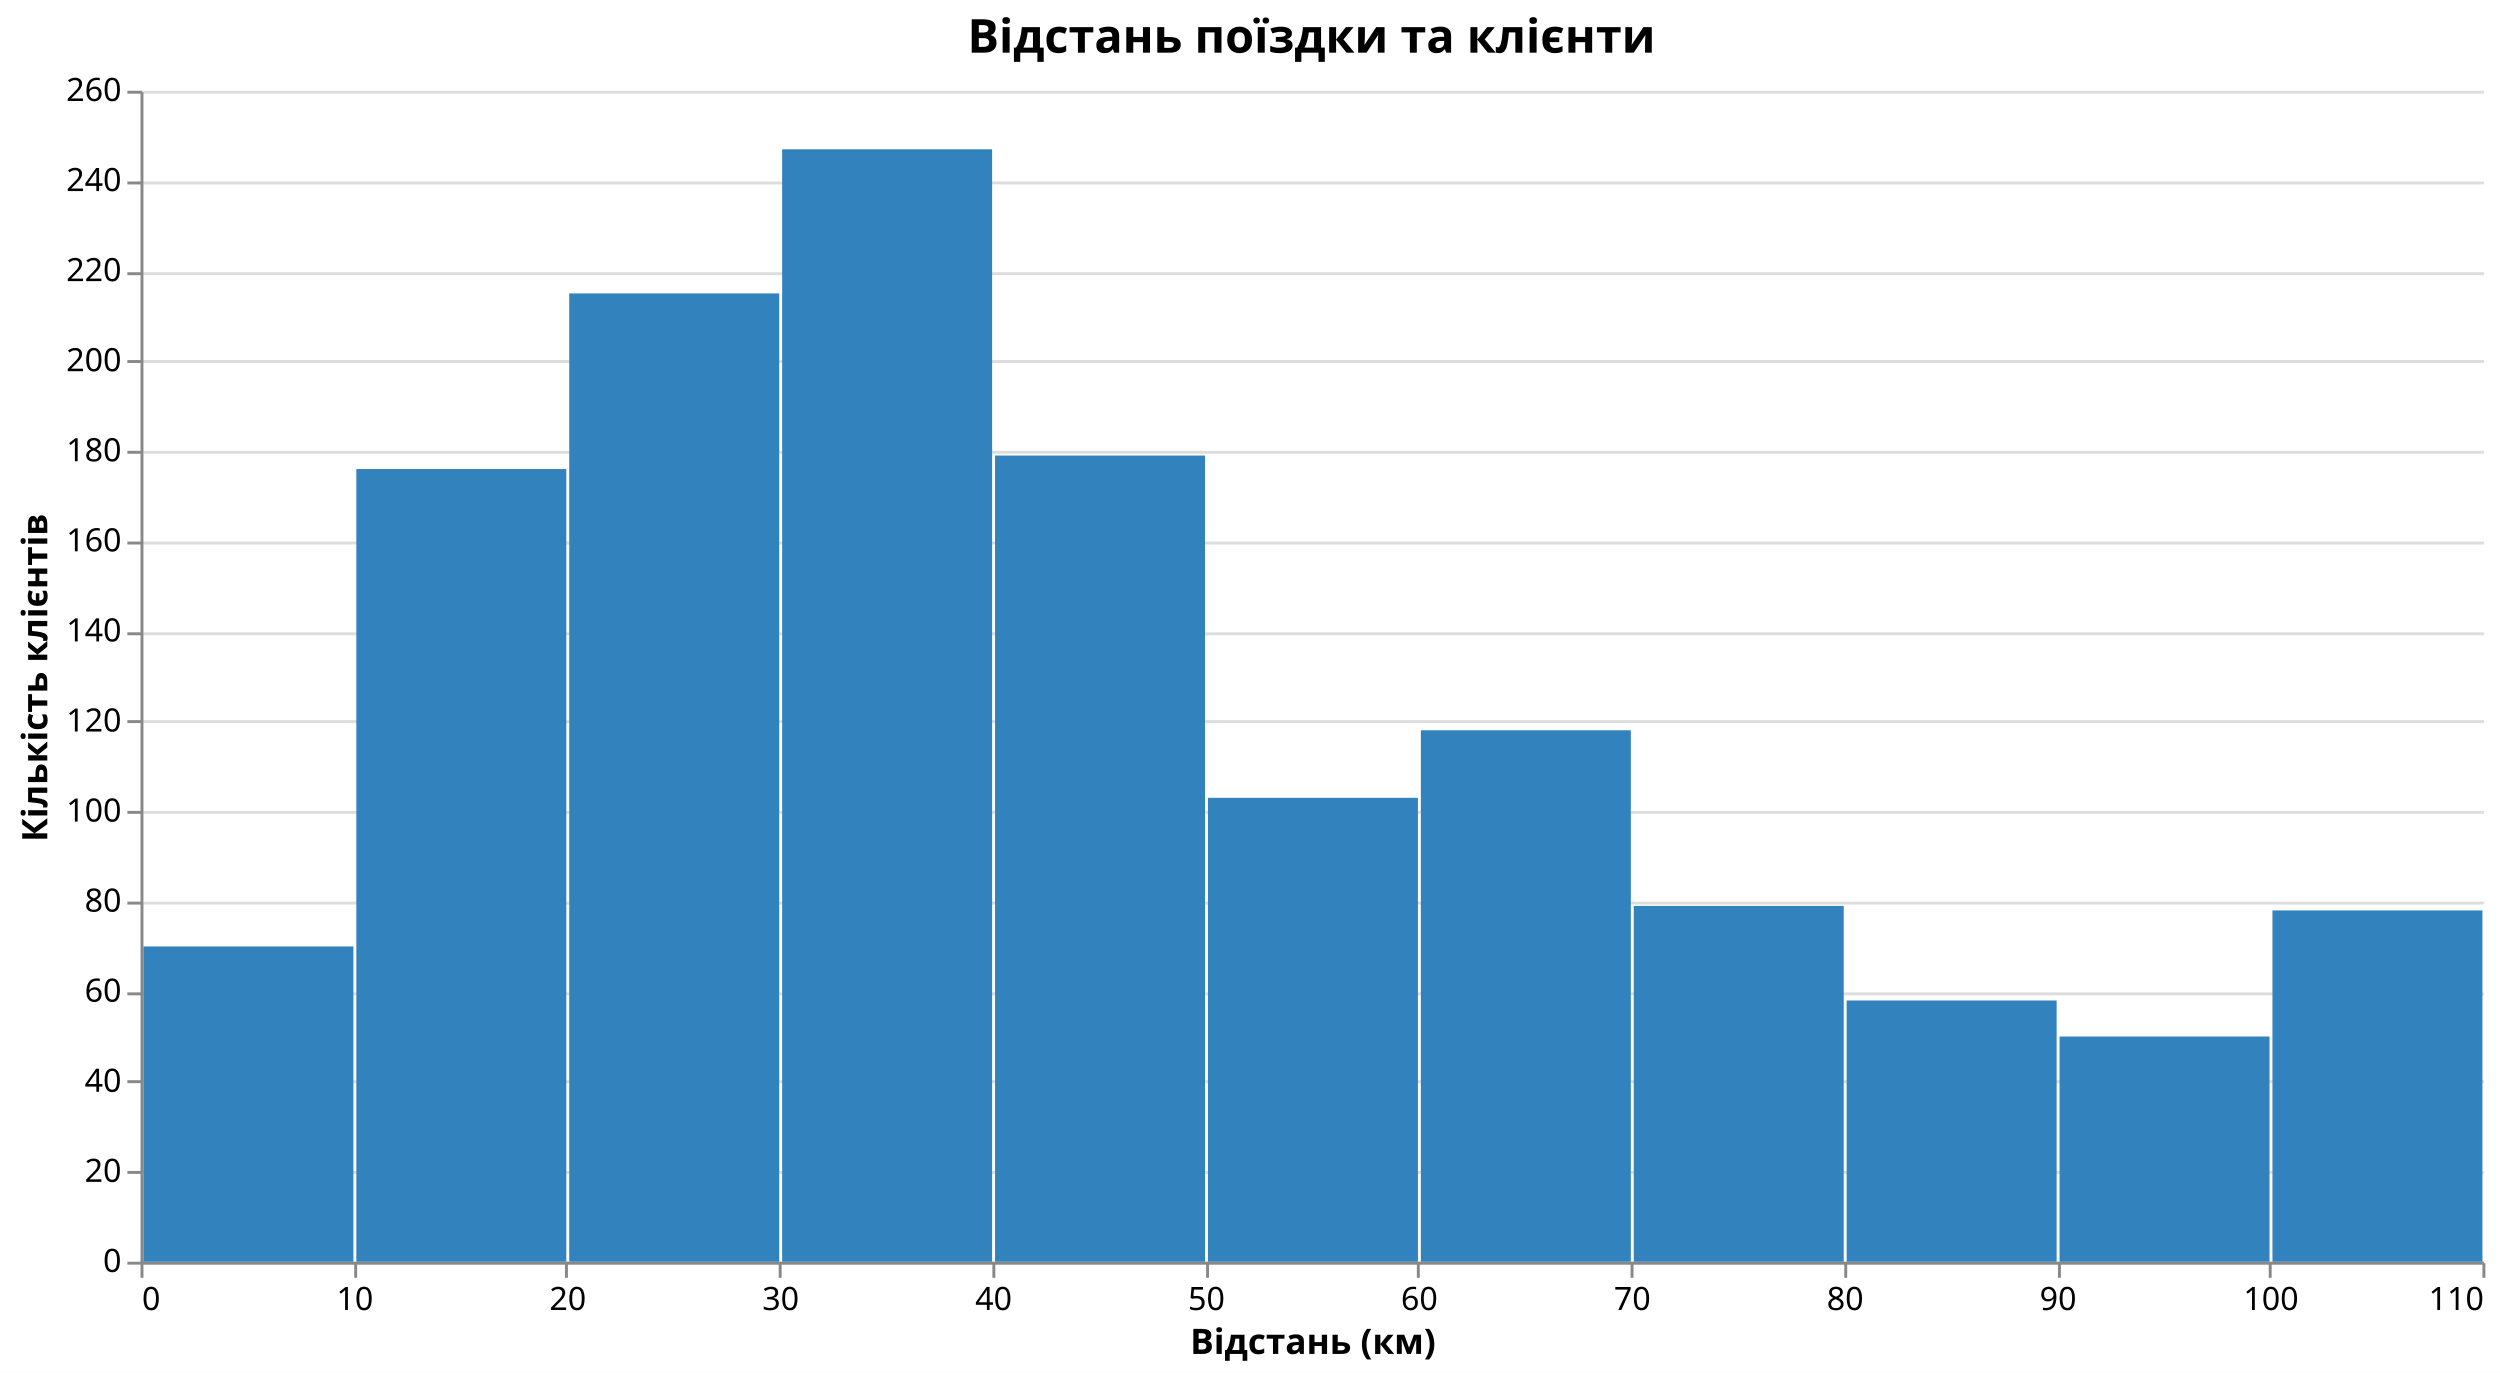
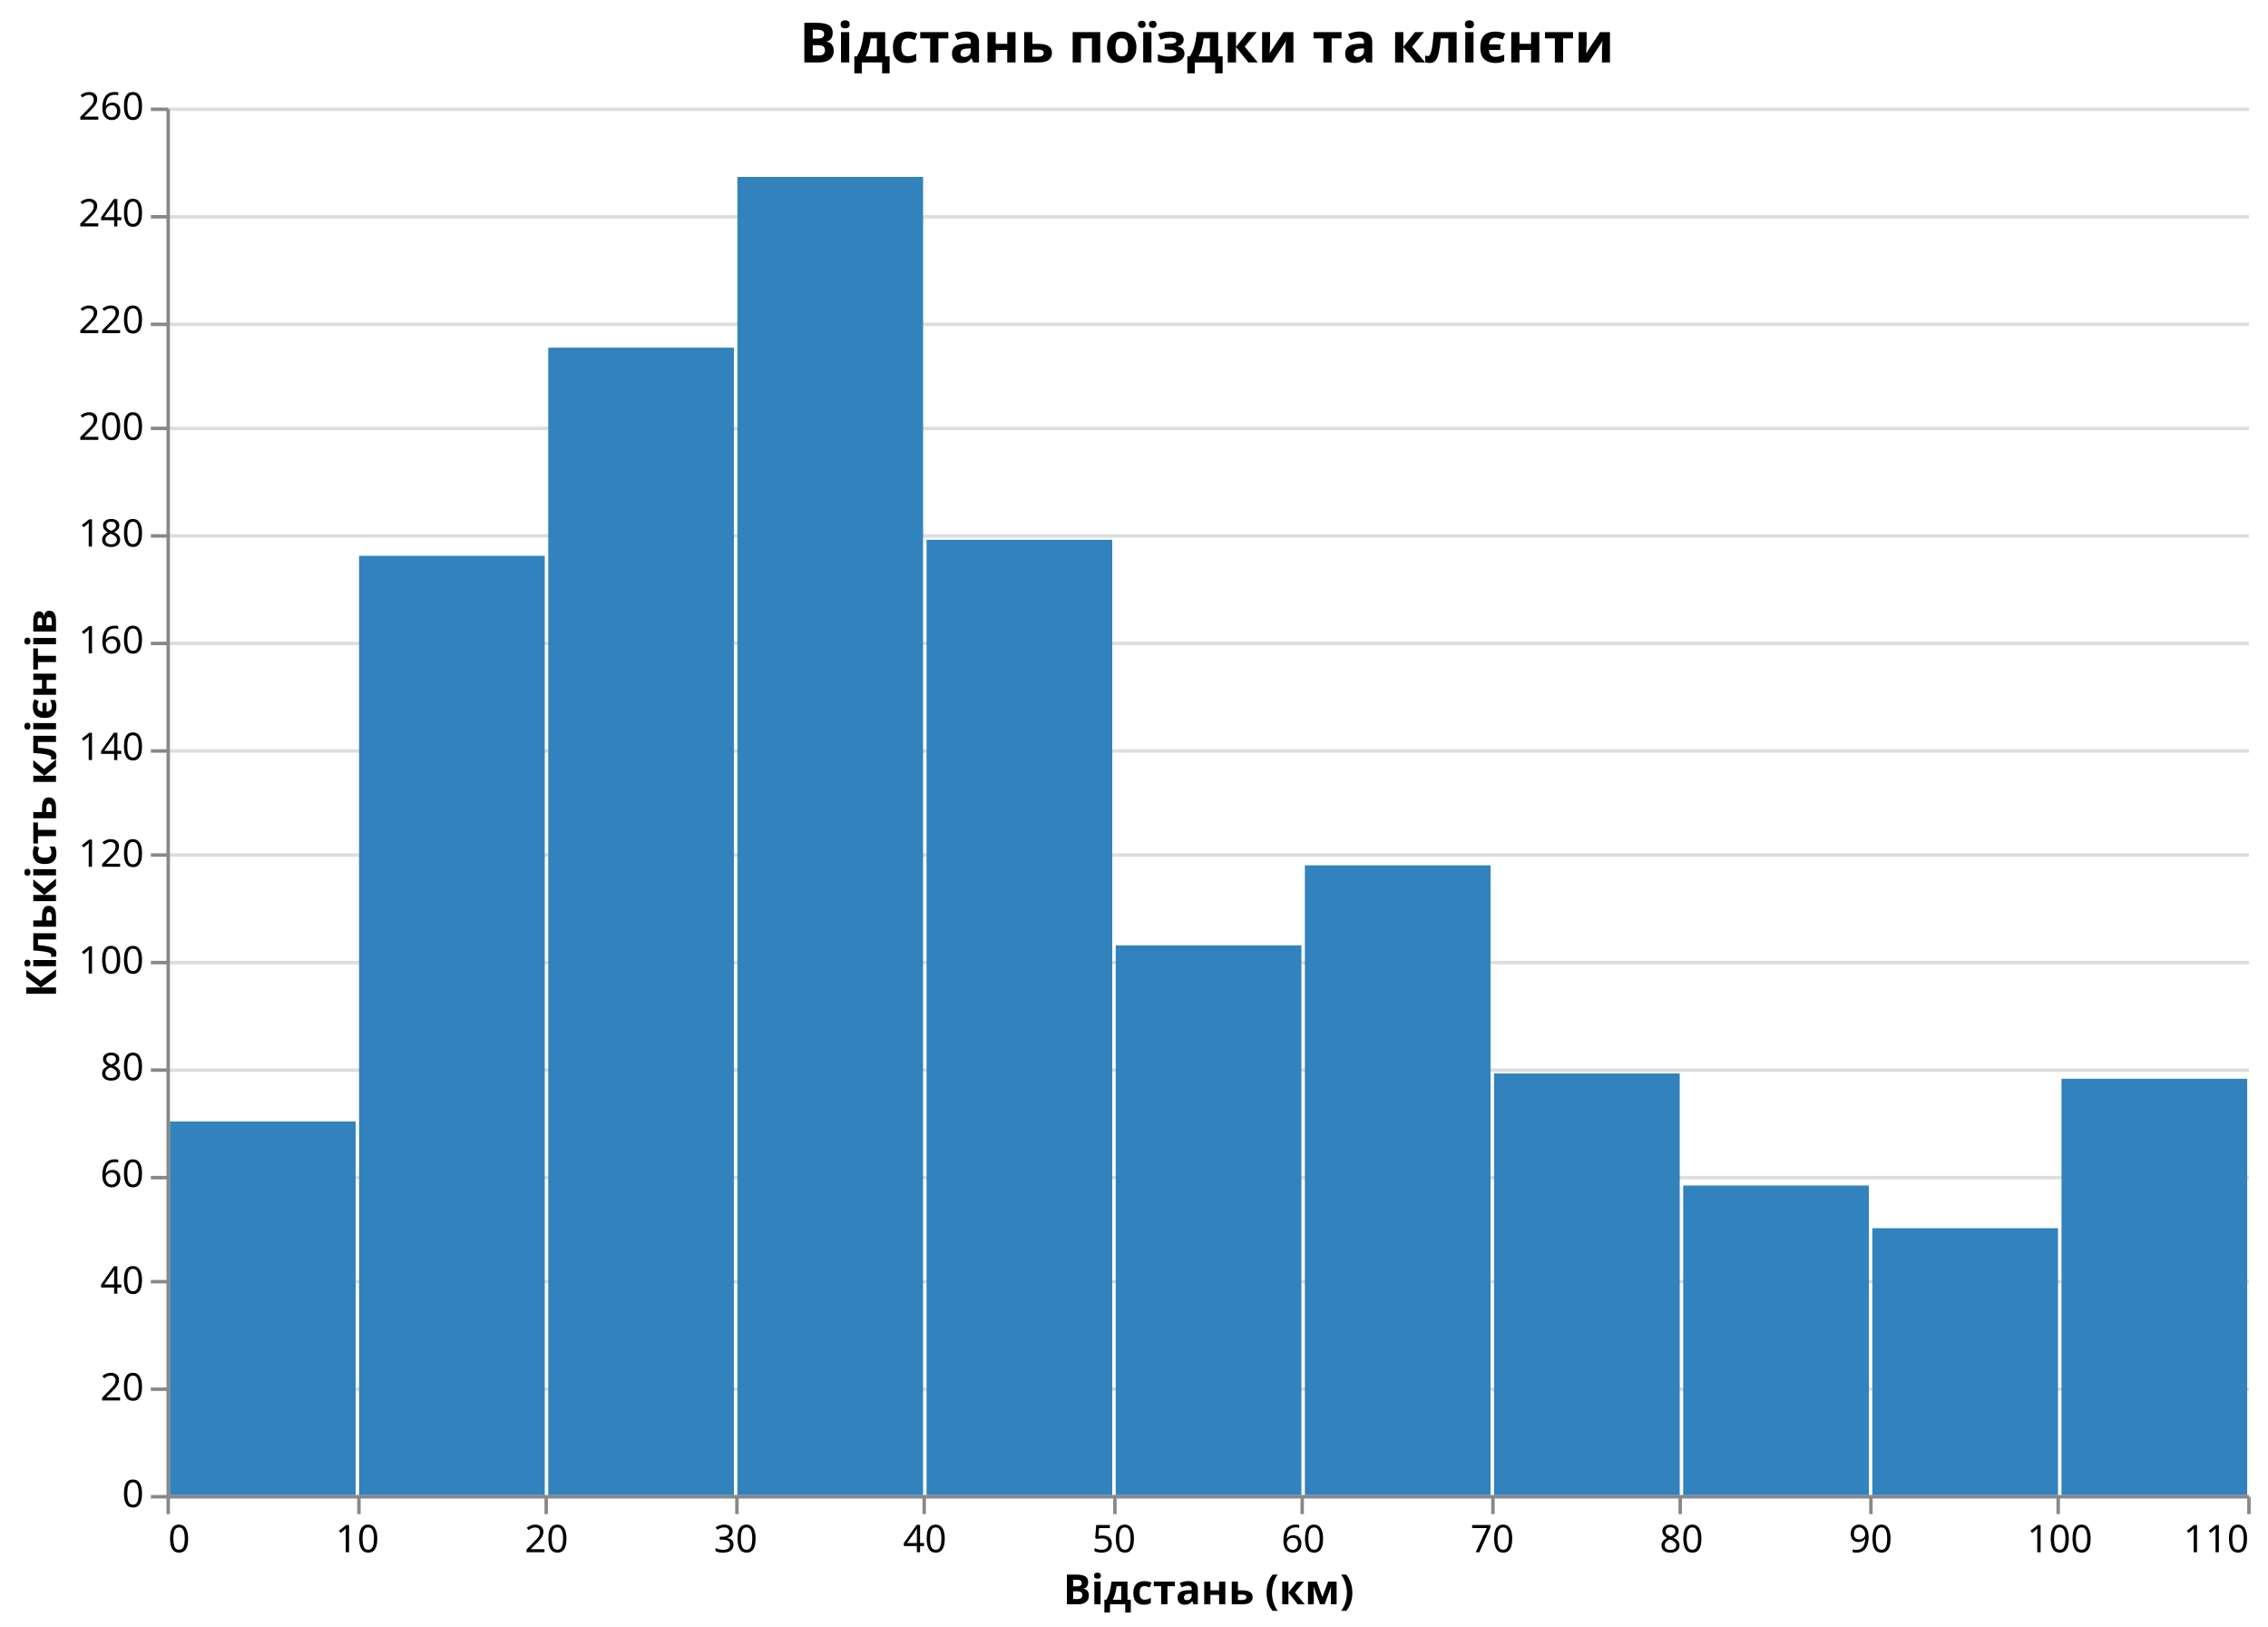
- <svg xmlns="http://www.w3.org/2000/svg" version="1.1" class="marks" width="854" height="469" viewBox="0 0 854 469">
-   <rect width="854" height="469" fill="white" />
+ <svg xmlns="http://www.w3.org/2000/svg" version="1.1" class="marks" width="654" height="469" viewBox="0 0 654 469">
+   <rect width="654" height="469" fill="white" />
  <g fill="none" stroke-miterlimit="10" transform="translate(48,31)">
    <g class="mark-group role-frame root" role="graphics-object" aria-roledescription="group mark container">
      <g transform="translate(0,0)">
-         <path class="background" aria-hidden="true" d="M0,0h800v400h-800Z" />
+         <path class="background" aria-hidden="true" d="M0,0h600v400h-600Z" />
        <g>
          <g class="mark-group role-axis" aria-hidden="true">
            <g transform="translate(0.5,0.5)">
              <path class="background" aria-hidden="true" d="M0,0h0v0h0Z" pointer-events="none" />
              <g>
                <g class="mark-rule role-axis-grid" pointer-events="none">
-                   <line transform="translate(0,400)" x2="800" y2="0" stroke="#ddd" stroke-width="1" opacity="1" />
-                   <line transform="translate(0,369)" x2="800" y2="0" stroke="#ddd" stroke-width="1" opacity="1" />
-                   <line transform="translate(0,338)" x2="800" y2="0" stroke="#ddd" stroke-width="1" opacity="1" />
-                   <line transform="translate(0,308)" x2="800" y2="0" stroke="#ddd" stroke-width="1" opacity="1" />
-                   <line transform="translate(0,277)" x2="800" y2="0" stroke="#ddd" stroke-width="1" opacity="1" />
-                   <line transform="translate(0,246)" x2="800" y2="0" stroke="#ddd" stroke-width="1" opacity="1" />
-                   <line transform="translate(0,215)" x2="800" y2="0" stroke="#ddd" stroke-width="1" opacity="1" />
-                   <line transform="translate(0,185)" x2="800" y2="0" stroke="#ddd" stroke-width="1" opacity="1" />
-                   <line transform="translate(0,154)" x2="800" y2="0" stroke="#ddd" stroke-width="1" opacity="1" />
-                   <line transform="translate(0,123)" x2="800" y2="0" stroke="#ddd" stroke-width="1" opacity="1" />
-                   <line transform="translate(0,92)" x2="800" y2="0" stroke="#ddd" stroke-width="1" opacity="1" />
-                   <line transform="translate(0,62)" x2="800" y2="0" stroke="#ddd" stroke-width="1" opacity="1" />
-                   <line transform="translate(0,31)" x2="800" y2="0" stroke="#ddd" stroke-width="1" opacity="1" />
-                   <line transform="translate(0,0)" x2="800" y2="0" stroke="#ddd" stroke-width="1" opacity="1" />
+                   <line transform="translate(0,400)" x2="600" y2="0" stroke="#ddd" stroke-width="1" opacity="1" />
+                   <line transform="translate(0,369)" x2="600" y2="0" stroke="#ddd" stroke-width="1" opacity="1" />
+                   <line transform="translate(0,338)" x2="600" y2="0" stroke="#ddd" stroke-width="1" opacity="1" />
+                   <line transform="translate(0,308)" x2="600" y2="0" stroke="#ddd" stroke-width="1" opacity="1" />
+                   <line transform="translate(0,277)" x2="600" y2="0" stroke="#ddd" stroke-width="1" opacity="1" />
+                   <line transform="translate(0,246)" x2="600" y2="0" stroke="#ddd" stroke-width="1" opacity="1" />
+                   <line transform="translate(0,215)" x2="600" y2="0" stroke="#ddd" stroke-width="1" opacity="1" />
+                   <line transform="translate(0,185)" x2="600" y2="0" stroke="#ddd" stroke-width="1" opacity="1" />
+                   <line transform="translate(0,154)" x2="600" y2="0" stroke="#ddd" stroke-width="1" opacity="1" />
+                   <line transform="translate(0,123)" x2="600" y2="0" stroke="#ddd" stroke-width="1" opacity="1" />
+                   <line transform="translate(0,92)" x2="600" y2="0" stroke="#ddd" stroke-width="1" opacity="1" />
+                   <line transform="translate(0,62)" x2="600" y2="0" stroke="#ddd" stroke-width="1" opacity="1" />
+                   <line transform="translate(0,31)" x2="600" y2="0" stroke="#ddd" stroke-width="1" opacity="1" />
+                   <line transform="translate(0,0)" x2="600" y2="0" stroke="#ddd" stroke-width="1" opacity="1" />
                </g>
              </g>
              <path class="foreground" aria-hidden="true" d="" pointer-events="none" display="none" />
            </g>
          </g>
          <g class="mark-group role-axis" role="graphics-symbol" aria-roledescription="axis" aria-label="X-axis titled 'Відстань (км)' for a linear scale with values from 0 to 110">
            <g transform="translate(0.5,400.5)">
              <path class="background" aria-hidden="true" d="M0,0h0v0h0Z" pointer-events="none" />
              <g>
                <g class="mark-rule role-axis-tick" pointer-events="none">
                  <line transform="translate(0,0)" x2="0" y2="5" stroke="#888" stroke-width="1" opacity="1" />
-                   <line transform="translate(73,0)" x2="0" y2="5" stroke="#888" stroke-width="1" opacity="1" />
-                   <line transform="translate(145,0)" x2="0" y2="5" stroke="#888" stroke-width="1" opacity="1" />
+                   <line transform="translate(55,0)" x2="0" y2="5" stroke="#888" stroke-width="1" opacity="1" />
+                   <line transform="translate(109,0)" x2="0" y2="5" stroke="#888" stroke-width="1" opacity="1" />
+                   <line transform="translate(164,0)" x2="0" y2="5" stroke="#888" stroke-width="1" opacity="1" />
                  <line transform="translate(218,0)" x2="0" y2="5" stroke="#888" stroke-width="1" opacity="1" />
-                   <line transform="translate(291,0)" x2="0" y2="5" stroke="#888" stroke-width="1" opacity="1" />
-                   <line transform="translate(364,0)" x2="0" y2="5" stroke="#888" stroke-width="1" opacity="1" />
+                   <line transform="translate(273,0)" x2="0" y2="5" stroke="#888" stroke-width="1" opacity="1" />
+                   <line transform="translate(327,0)" x2="0" y2="5" stroke="#888" stroke-width="1" opacity="1" />
+                   <line transform="translate(382,0)" x2="0" y2="5" stroke="#888" stroke-width="1" opacity="1" />
                  <line transform="translate(436,0)" x2="0" y2="5" stroke="#888" stroke-width="1" opacity="1" />
-                   <line transform="translate(509,0)" x2="0" y2="5" stroke="#888" stroke-width="1" opacity="1" />
-                   <line transform="translate(582,0)" x2="0" y2="5" stroke="#888" stroke-width="1" opacity="1" />
-                   <line transform="translate(655,0)" x2="0" y2="5" stroke="#888" stroke-width="1" opacity="1" />
-                   <line transform="translate(727,0)" x2="0" y2="5" stroke="#888" stroke-width="1" opacity="1" />
-                   <line transform="translate(800,0)" x2="0" y2="5" stroke="#888" stroke-width="1" opacity="1" />
+                   <line transform="translate(491,0)" x2="0" y2="5" stroke="#888" stroke-width="1" opacity="1" />
+                   <line transform="translate(545,0)" x2="0" y2="5" stroke="#888" stroke-width="1" opacity="1" />
+                   <line transform="translate(600,0)" x2="0" y2="5" stroke="#888" stroke-width="1" opacity="1" />
                </g>
                <g class="mark-text role-axis-label" pointer-events="none">
                  <text text-anchor="start" transform="translate(0,16)" font-family="sans-serif" font-size="11px" fill="#000" opacity="1">0</text>
-                   <text text-anchor="middle" transform="translate(72.72727,16)" font-family="sans-serif" font-size="11px" fill="#000" opacity="1">10</text>
-                   <text text-anchor="middle" transform="translate(145.4545,16)" font-family="sans-serif" font-size="11px" fill="#000" opacity="1">20</text>
-                   <text text-anchor="middle" transform="translate(218.1818,16)" font-family="sans-serif" font-size="11px" fill="#000" opacity="1">30</text>
-                   <text text-anchor="middle" transform="translate(290.9091,16)" font-family="sans-serif" font-size="11px" fill="#000" opacity="1">40</text>
-                   <text text-anchor="middle" transform="translate(363.6364,16)" font-family="sans-serif" font-size="11px" fill="#000" opacity="1">50</text>
-                   <text text-anchor="middle" transform="translate(436.3636,16)" font-family="sans-serif" font-size="11px" fill="#000" opacity="1">60</text>
-                   <text text-anchor="middle" transform="translate(509.0909,16)" font-family="sans-serif" font-size="11px" fill="#000" opacity="1">70</text>
-                   <text text-anchor="middle" transform="translate(581.8182,16)" font-family="sans-serif" font-size="11px" fill="#000" opacity="1">80</text>
-                   <text text-anchor="middle" transform="translate(654.5455,16)" font-family="sans-serif" font-size="11px" fill="#000" opacity="1">90</text>
-                   <text text-anchor="middle" transform="translate(727.2727,16)" font-family="sans-serif" font-size="11px" fill="#000" opacity="1">100</text>
-                   <text text-anchor="end" transform="translate(800,16)" font-family="sans-serif" font-size="11px" fill="#000" opacity="1">110</text>
+                   <text text-anchor="middle" transform="translate(54.54545,16)" font-family="sans-serif" font-size="11px" fill="#000" opacity="1">10</text>
+                   <text text-anchor="middle" transform="translate(109.0909,16)" font-family="sans-serif" font-size="11px" fill="#000" opacity="1">20</text>
+                   <text text-anchor="middle" transform="translate(163.6364,16)" font-family="sans-serif" font-size="11px" fill="#000" opacity="1">30</text>
+                   <text text-anchor="middle" transform="translate(218.1818,16)" font-family="sans-serif" font-size="11px" fill="#000" opacity="1">40</text>
+                   <text text-anchor="middle" transform="translate(272.7273,16)" font-family="sans-serif" font-size="11px" fill="#000" opacity="1">50</text>
+                   <text text-anchor="middle" transform="translate(327.2727,16)" font-family="sans-serif" font-size="11px" fill="#000" opacity="1">60</text>
+                   <text text-anchor="middle" transform="translate(381.8182,16)" font-family="sans-serif" font-size="11px" fill="#000" opacity="1">70</text>
+                   <text text-anchor="middle" transform="translate(436.3636,16)" font-family="sans-serif" font-size="11px" fill="#000" opacity="1">80</text>
+                   <text text-anchor="middle" transform="translate(490.9091,16)" font-family="sans-serif" font-size="11px" fill="#000" opacity="1">90</text>
+                   <text text-anchor="middle" transform="translate(545.4545,16)" font-family="sans-serif" font-size="11px" fill="#000" opacity="1">100</text>
+                   <text text-anchor="end" transform="translate(600,16)" font-family="sans-serif" font-size="11px" fill="#000" opacity="1">110</text>
                </g>
                <g class="mark-rule role-axis-domain" pointer-events="none">
-                   <line transform="translate(0,0)" x2="800" y2="0" stroke="#888" stroke-width="1" opacity="1" />
+                   <line transform="translate(0,0)" x2="600" y2="0" stroke="#888" stroke-width="1" opacity="1" />
                </g>
                <g class="mark-text role-axis-title" pointer-events="none">
-                   <text text-anchor="middle" transform="translate(400,31)" font-family="sans-serif" font-size="12px" font-weight="bold" fill="#000" opacity="1">Відстань (км)</text>
+                   <text text-anchor="middle" transform="translate(300,31)" font-family="sans-serif" font-size="12px" font-weight="bold" fill="#000" opacity="1">Відстань (км)</text>
                </g>
              </g>
              <path class="foreground" aria-hidden="true" d="" pointer-events="none" display="none" />
            </g>
          </g>
          <g class="mark-group role-axis" role="graphics-symbol" aria-roledescription="axis" aria-label="Y-axis titled 'Кількість клієнтів' for a linear scale with values from 0 to 260">
            <g transform="translate(0.5,0.5)">
              <path class="background" aria-hidden="true" d="M0,0h0v0h0Z" pointer-events="none" />
              <g>
                <g class="mark-rule role-axis-tick" pointer-events="none">
                  <line transform="translate(0,400)" x2="-5" y2="0" stroke="#888" stroke-width="1" opacity="1" />
                  <line transform="translate(0,369)" x2="-5" y2="0" stroke="#888" stroke-width="1" opacity="1" />
                  <line transform="translate(0,338)" x2="-5" y2="0" stroke="#888" stroke-width="1" opacity="1" />
                  <line transform="translate(0,308)" x2="-5" y2="0" stroke="#888" stroke-width="1" opacity="1" />
                  <line transform="translate(0,277)" x2="-5" y2="0" stroke="#888" stroke-width="1" opacity="1" />
                  <line transform="translate(0,246)" x2="-5" y2="0" stroke="#888" stroke-width="1" opacity="1" />
                  <line transform="translate(0,215)" x2="-5" y2="0" stroke="#888" stroke-width="1" opacity="1" />
                  <line transform="translate(0,185)" x2="-5" y2="0" stroke="#888" stroke-width="1" opacity="1" />
                  <line transform="translate(0,154)" x2="-5" y2="0" stroke="#888" stroke-width="1" opacity="1" />
                  <line transform="translate(0,123)" x2="-5" y2="0" stroke="#888" stroke-width="1" opacity="1" />
                  <line transform="translate(0,92)" x2="-5" y2="0" stroke="#888" stroke-width="1" opacity="1" />
                  <line transform="translate(0,62)" x2="-5" y2="0" stroke="#888" stroke-width="1" opacity="1" />
                  <line transform="translate(0,31)" x2="-5" y2="0" stroke="#888" stroke-width="1" opacity="1" />
                  <line transform="translate(0,0)" x2="-5" y2="0" stroke="#888" stroke-width="1" opacity="1" />
                </g>
                <g class="mark-text role-axis-label" pointer-events="none">
                  <text text-anchor="end" transform="translate(-7,403)" font-family="sans-serif" font-size="11px" fill="#000" opacity="1">0</text>
                  <text text-anchor="end" transform="translate(-7,372.2308)" font-family="sans-serif" font-size="11px" fill="#000" opacity="1">20</text>
                  <text text-anchor="end" transform="translate(-7,341.4615)" font-family="sans-serif" font-size="11px" fill="#000" opacity="1">40</text>
                  <text text-anchor="end" transform="translate(-7,310.6923)" font-family="sans-serif" font-size="11px" fill="#000" opacity="1">60</text>
                  <text text-anchor="end" transform="translate(-7,279.9231)" font-family="sans-serif" font-size="11px" fill="#000" opacity="1">80</text>
                  <text text-anchor="end" transform="translate(-7,249.1538)" font-family="sans-serif" font-size="11px" fill="#000" opacity="1">100</text>
                  <text text-anchor="end" transform="translate(-7,218.3846)" font-family="sans-serif" font-size="11px" fill="#000" opacity="1">120</text>
                  <text text-anchor="end" transform="translate(-7,187.6154)" font-family="sans-serif" font-size="11px" fill="#000" opacity="1">140</text>
                  <text text-anchor="end" transform="translate(-7,156.8462)" font-family="sans-serif" font-size="11px" fill="#000" opacity="1">160</text>
                  <text text-anchor="end" transform="translate(-7,126.0769)" font-family="sans-serif" font-size="11px" fill="#000" opacity="1">180</text>
                  <text text-anchor="end" transform="translate(-7,95.30769)" font-family="sans-serif" font-size="11px" fill="#000" opacity="1">200</text>
                  <text text-anchor="end" transform="translate(-7,64.53846)" font-family="sans-serif" font-size="11px" fill="#000" opacity="1">220</text>
                  <text text-anchor="end" transform="translate(-7,33.76923)" font-family="sans-serif" font-size="11px" fill="#000" opacity="1">240</text>
                  <text text-anchor="end" transform="translate(-7,3)" font-family="sans-serif" font-size="11px" fill="#000" opacity="1">260</text>
                </g>
                <g class="mark-rule role-axis-domain" pointer-events="none">
                  <line transform="translate(0,400)" x2="0" y2="-400" stroke="#888" stroke-width="1" opacity="1" />
                </g>
                <g class="mark-text role-axis-title" pointer-events="none">
                  <text text-anchor="middle" transform="translate(-29.35303,200) rotate(-90) translate(0,-3)" font-family="sans-serif" font-size="12px" font-weight="bold" fill="#000" opacity="1">Кількість клієнтів</text>
                </g>
              </g>
              <path class="foreground" aria-hidden="true" d="" pointer-events="none" display="none" />
            </g>
          </g>
          <g class="mark-rect role-mark marks" role="graphics-object" aria-roledescription="rect mark container">
-             <path aria-label="Trip_Distance (binned): 0 – 10; Count of Records: 70" role="graphics-symbol" aria-roledescription="bar" d="M1,292.308h71.727v107.692h-71.727Z" fill="#3182bd" />
-             <path aria-label="Trip_Distance (binned): 20 – 30; Count of Records: 215" role="graphics-symbol" aria-roledescription="bar" d="M146.455,69.231h71.727v330.769h-71.727Z" fill="#3182bd" />
-             <path aria-label="Trip_Distance (binned): 40 – 50; Count of Records: 179" role="graphics-symbol" aria-roledescription="bar" d="M291.909,124.615h71.727v275.385h-71.727Z" fill="#3182bd" />
-             <path aria-label="Trip_Distance (binned): 60 – 70; Count of Records: 118" role="graphics-symbol" aria-roledescription="bar" d="M437.364,218.462h71.727v181.538h-71.727Z" fill="#3182bd" />
-             <path aria-label="Trip_Distance (binned): 50 – 60; Count of Records: 103" role="graphics-symbol" aria-roledescription="bar" d="M364.636,241.538h71.727v158.462h-71.727Z" fill="#3182bd" />
-             <path aria-label="Trip_Distance (binned): 10 – 20; Count of Records: 176" role="graphics-symbol" aria-roledescription="bar" d="M73.727,129.231h71.727v270.769h-71.727Z" fill="#3182bd" />
-             <path aria-label="Trip_Distance (binned): 100 – 110; Count of Records: 78" role="graphics-symbol" aria-roledescription="bar" d="M728.273,280h71.727v120h-71.727Z" fill="#3182bd" />
-             <path aria-label="Trip_Distance (binned): 90 – 100; Count of Records: 50" role="graphics-symbol" aria-roledescription="bar" d="M655.545,323.077h71.727v76.923h-71.727Z" fill="#3182bd" />
-             <path aria-label="Trip_Distance (binned): 30 – 40; Count of Records: 247" role="graphics-symbol" aria-roledescription="bar" d="M219.182,20h71.727v380h-71.727Z" fill="#3182bd" />
-             <path aria-label="Trip_Distance (binned): 80 – 90; Count of Records: 58" role="graphics-symbol" aria-roledescription="bar" d="M582.818,310.769h71.727v89.231h-71.727Z" fill="#3182bd" />
-             <path aria-label="Trip_Distance (binned): 70 – 80; Count of Records: 79" role="graphics-symbol" aria-roledescription="bar" d="M510.091,278.462h71.727v121.538h-71.727Z" fill="#3182bd" />
+             <path aria-label="Trip_Distance (binned): 0 – 10; Count of Records: 70" role="graphics-symbol" aria-roledescription="bar" d="M1,292.308h53.545v107.692h-53.545Z" fill="#3182bd" />
+             <path aria-label="Trip_Distance (binned): 20 – 30; Count of Records: 215" role="graphics-symbol" aria-roledescription="bar" d="M110.091,69.231h53.545v330.769h-53.545Z" fill="#3182bd" />
+             <path aria-label="Trip_Distance (binned): 40 – 50; Count of Records: 179" role="graphics-symbol" aria-roledescription="bar" d="M219.182,124.615h53.545v275.385h-53.545Z" fill="#3182bd" />
+             <path aria-label="Trip_Distance (binned): 60 – 70; Count of Records: 118" role="graphics-symbol" aria-roledescription="bar" d="M328.273,218.462h53.545v181.538h-53.545Z" fill="#3182bd" />
+             <path aria-label="Trip_Distance (binned): 50 – 60; Count of Records: 103" role="graphics-symbol" aria-roledescription="bar" d="M273.727,241.538h53.545v158.462h-53.545Z" fill="#3182bd" />
+             <path aria-label="Trip_Distance (binned): 10 – 20; Count of Records: 176" role="graphics-symbol" aria-roledescription="bar" d="M55.545,129.231h53.545v270.769h-53.545Z" fill="#3182bd" />
+             <path aria-label="Trip_Distance (binned): 100 – 110; Count of Records: 78" role="graphics-symbol" aria-roledescription="bar" d="M546.455,280h53.545v120h-53.545Z" fill="#3182bd" />
+             <path aria-label="Trip_Distance (binned): 90 – 100; Count of Records: 50" role="graphics-symbol" aria-roledescription="bar" d="M491.909,323.077h53.545v76.923h-53.545Z" fill="#3182bd" />
+             <path aria-label="Trip_Distance (binned): 30 – 40; Count of Records: 247" role="graphics-symbol" aria-roledescription="bar" d="M164.636,20h53.545v380h-53.545Z" fill="#3182bd" />
+             <path aria-label="Trip_Distance (binned): 80 – 90; Count of Records: 58" role="graphics-symbol" aria-roledescription="bar" d="M437.364,310.769h53.545v89.231h-53.545Z" fill="#3182bd" />
+             <path aria-label="Trip_Distance (binned): 70 – 80; Count of Records: 79" role="graphics-symbol" aria-roledescription="bar" d="M382.818,278.462h53.545v121.538h-53.545Z" fill="#3182bd" />
          </g>
          <g class="mark-group role-title">
-             <g transform="translate(400,-26)">
+             <g transform="translate(300,-26)">
              <path class="background" aria-hidden="true" d="M0,0h0v0h0Z" pointer-events="none" />
              <g>
                <g class="mark-text role-title-text" role="graphics-symbol" aria-roledescription="title" aria-label="Title text 'Відстань поїздки та клієнти'" pointer-events="none">
                  <text text-anchor="middle" transform="translate(0,13)" font-family="sans-serif" font-size="16px" font-weight="bold" fill="#000" opacity="1">Відстань поїздки та клієнти</text>
                </g>
              </g>
              <path class="foreground" aria-hidden="true" d="" pointer-events="none" display="none" />
            </g>
          </g>
        </g>
        <path class="foreground" aria-hidden="true" d="" display="none" />
      </g>
    </g>
  </g>
</svg>
